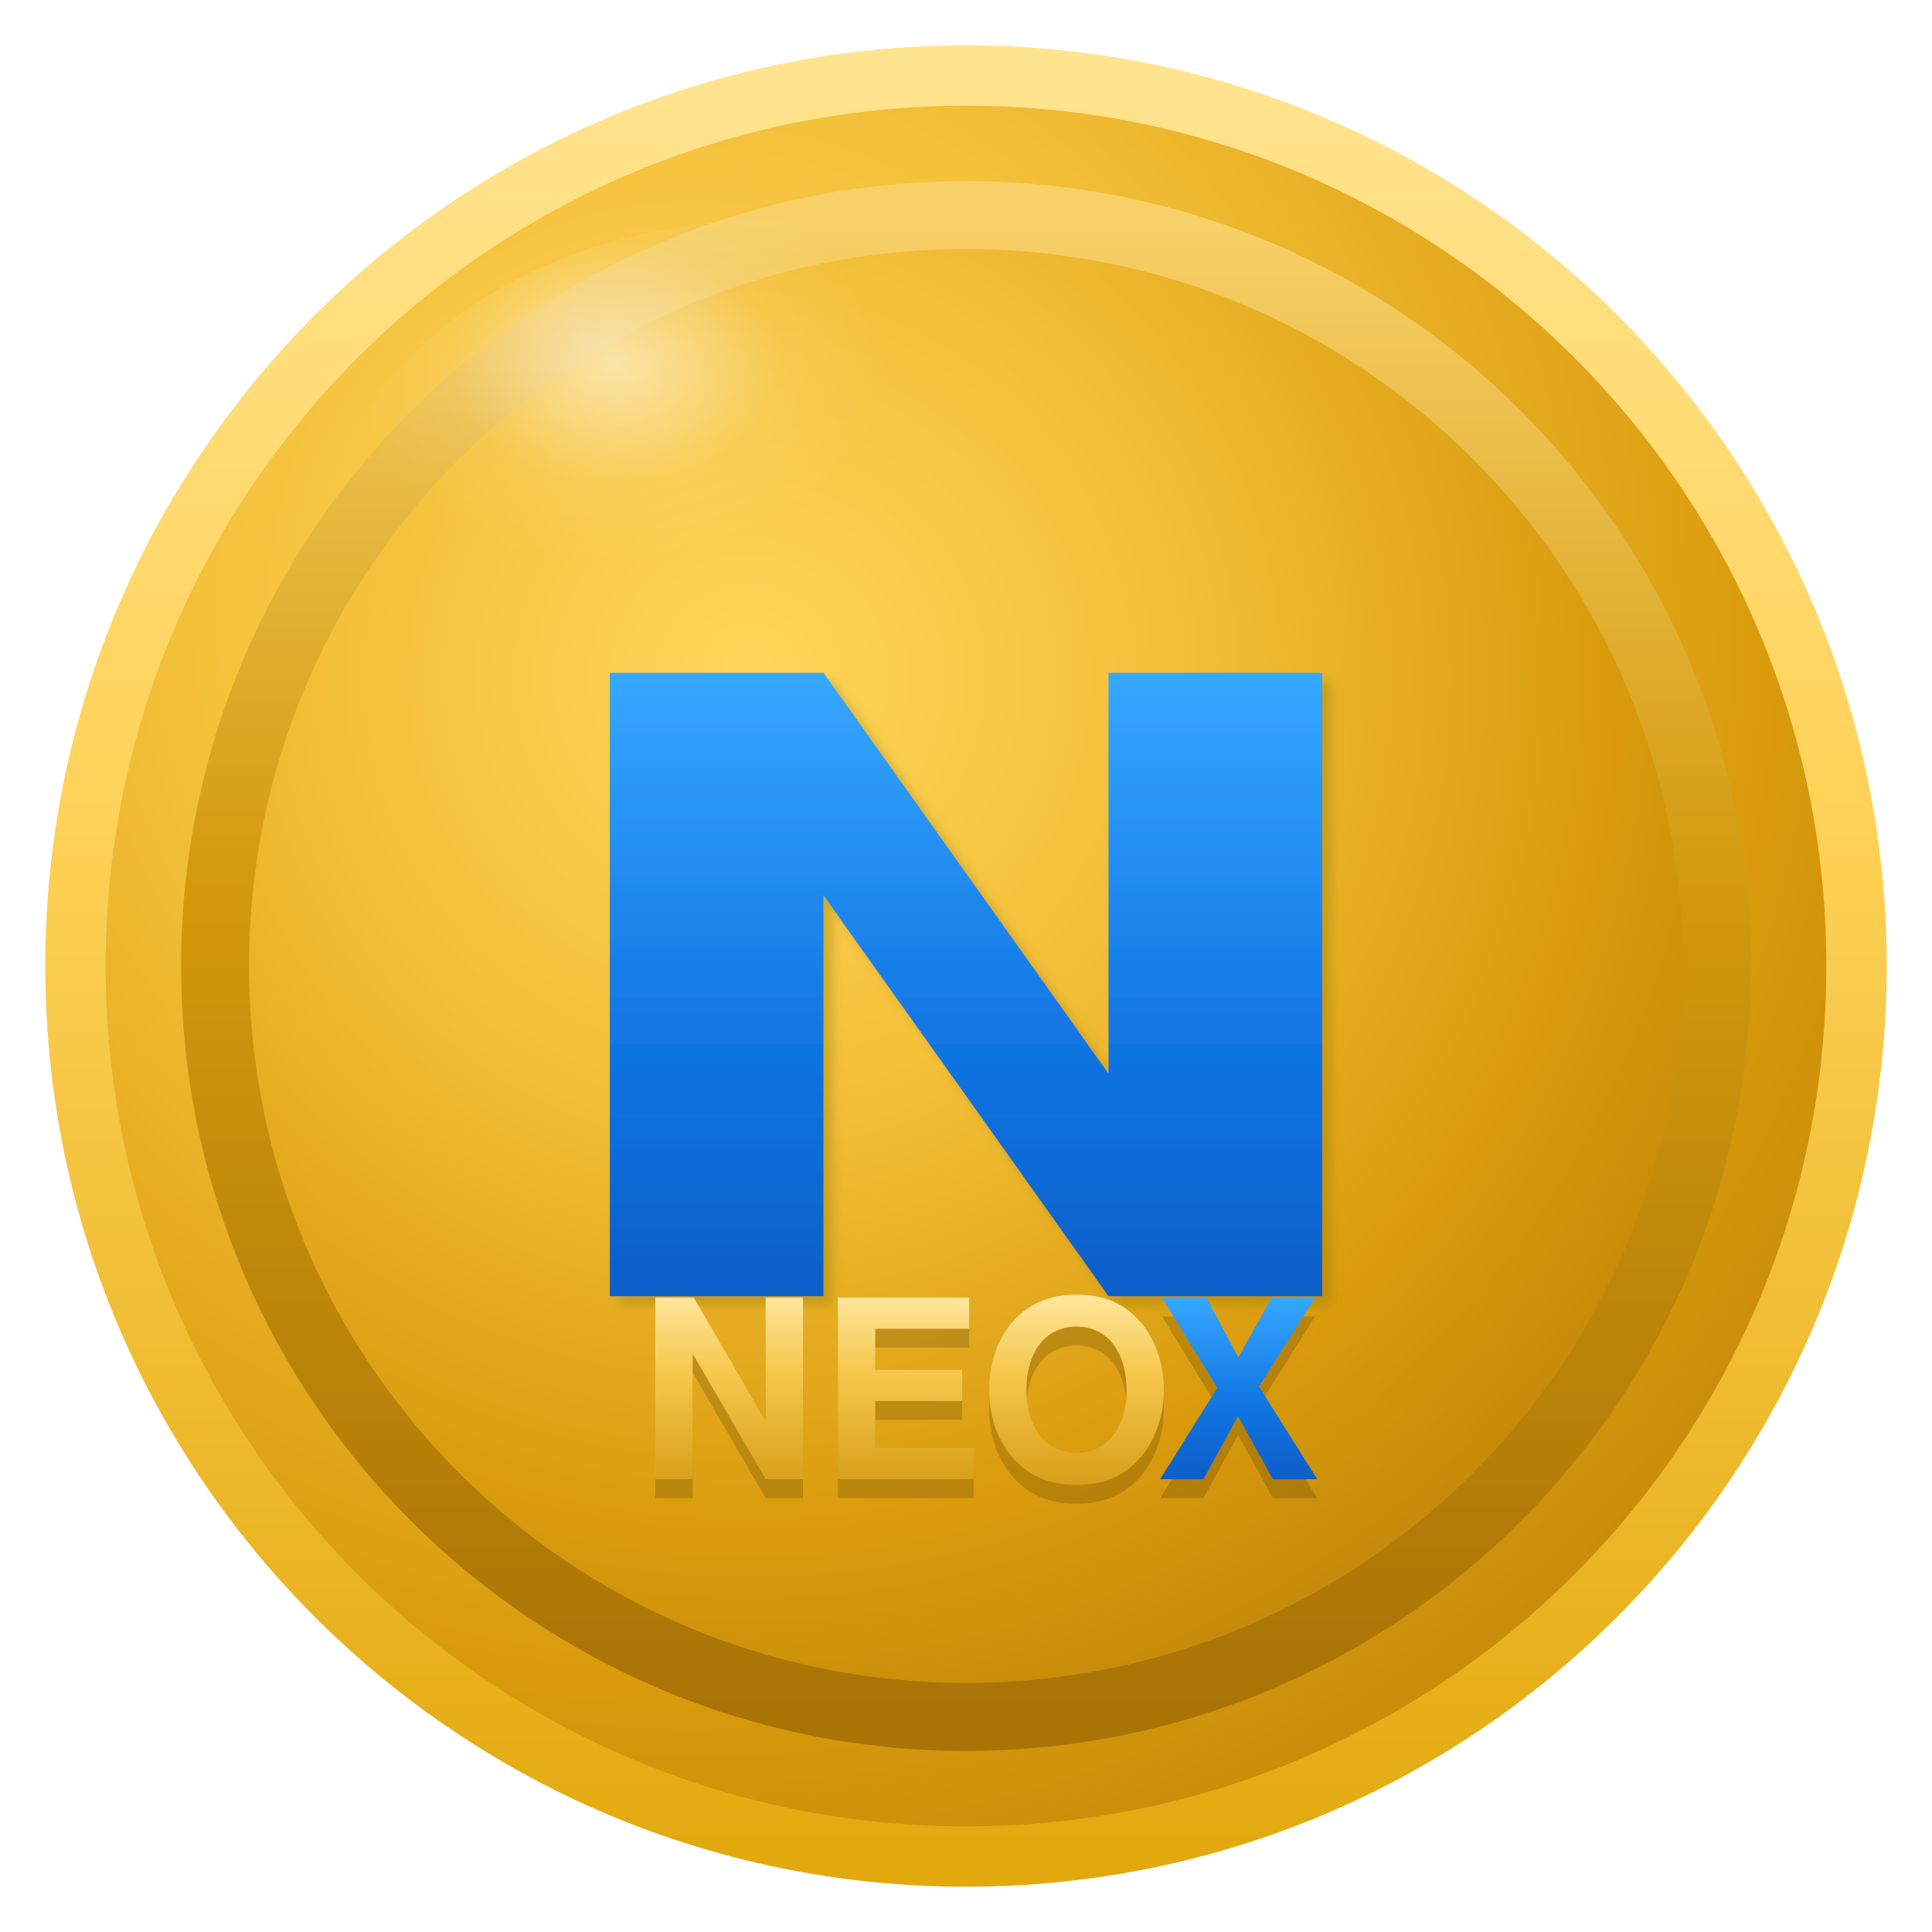
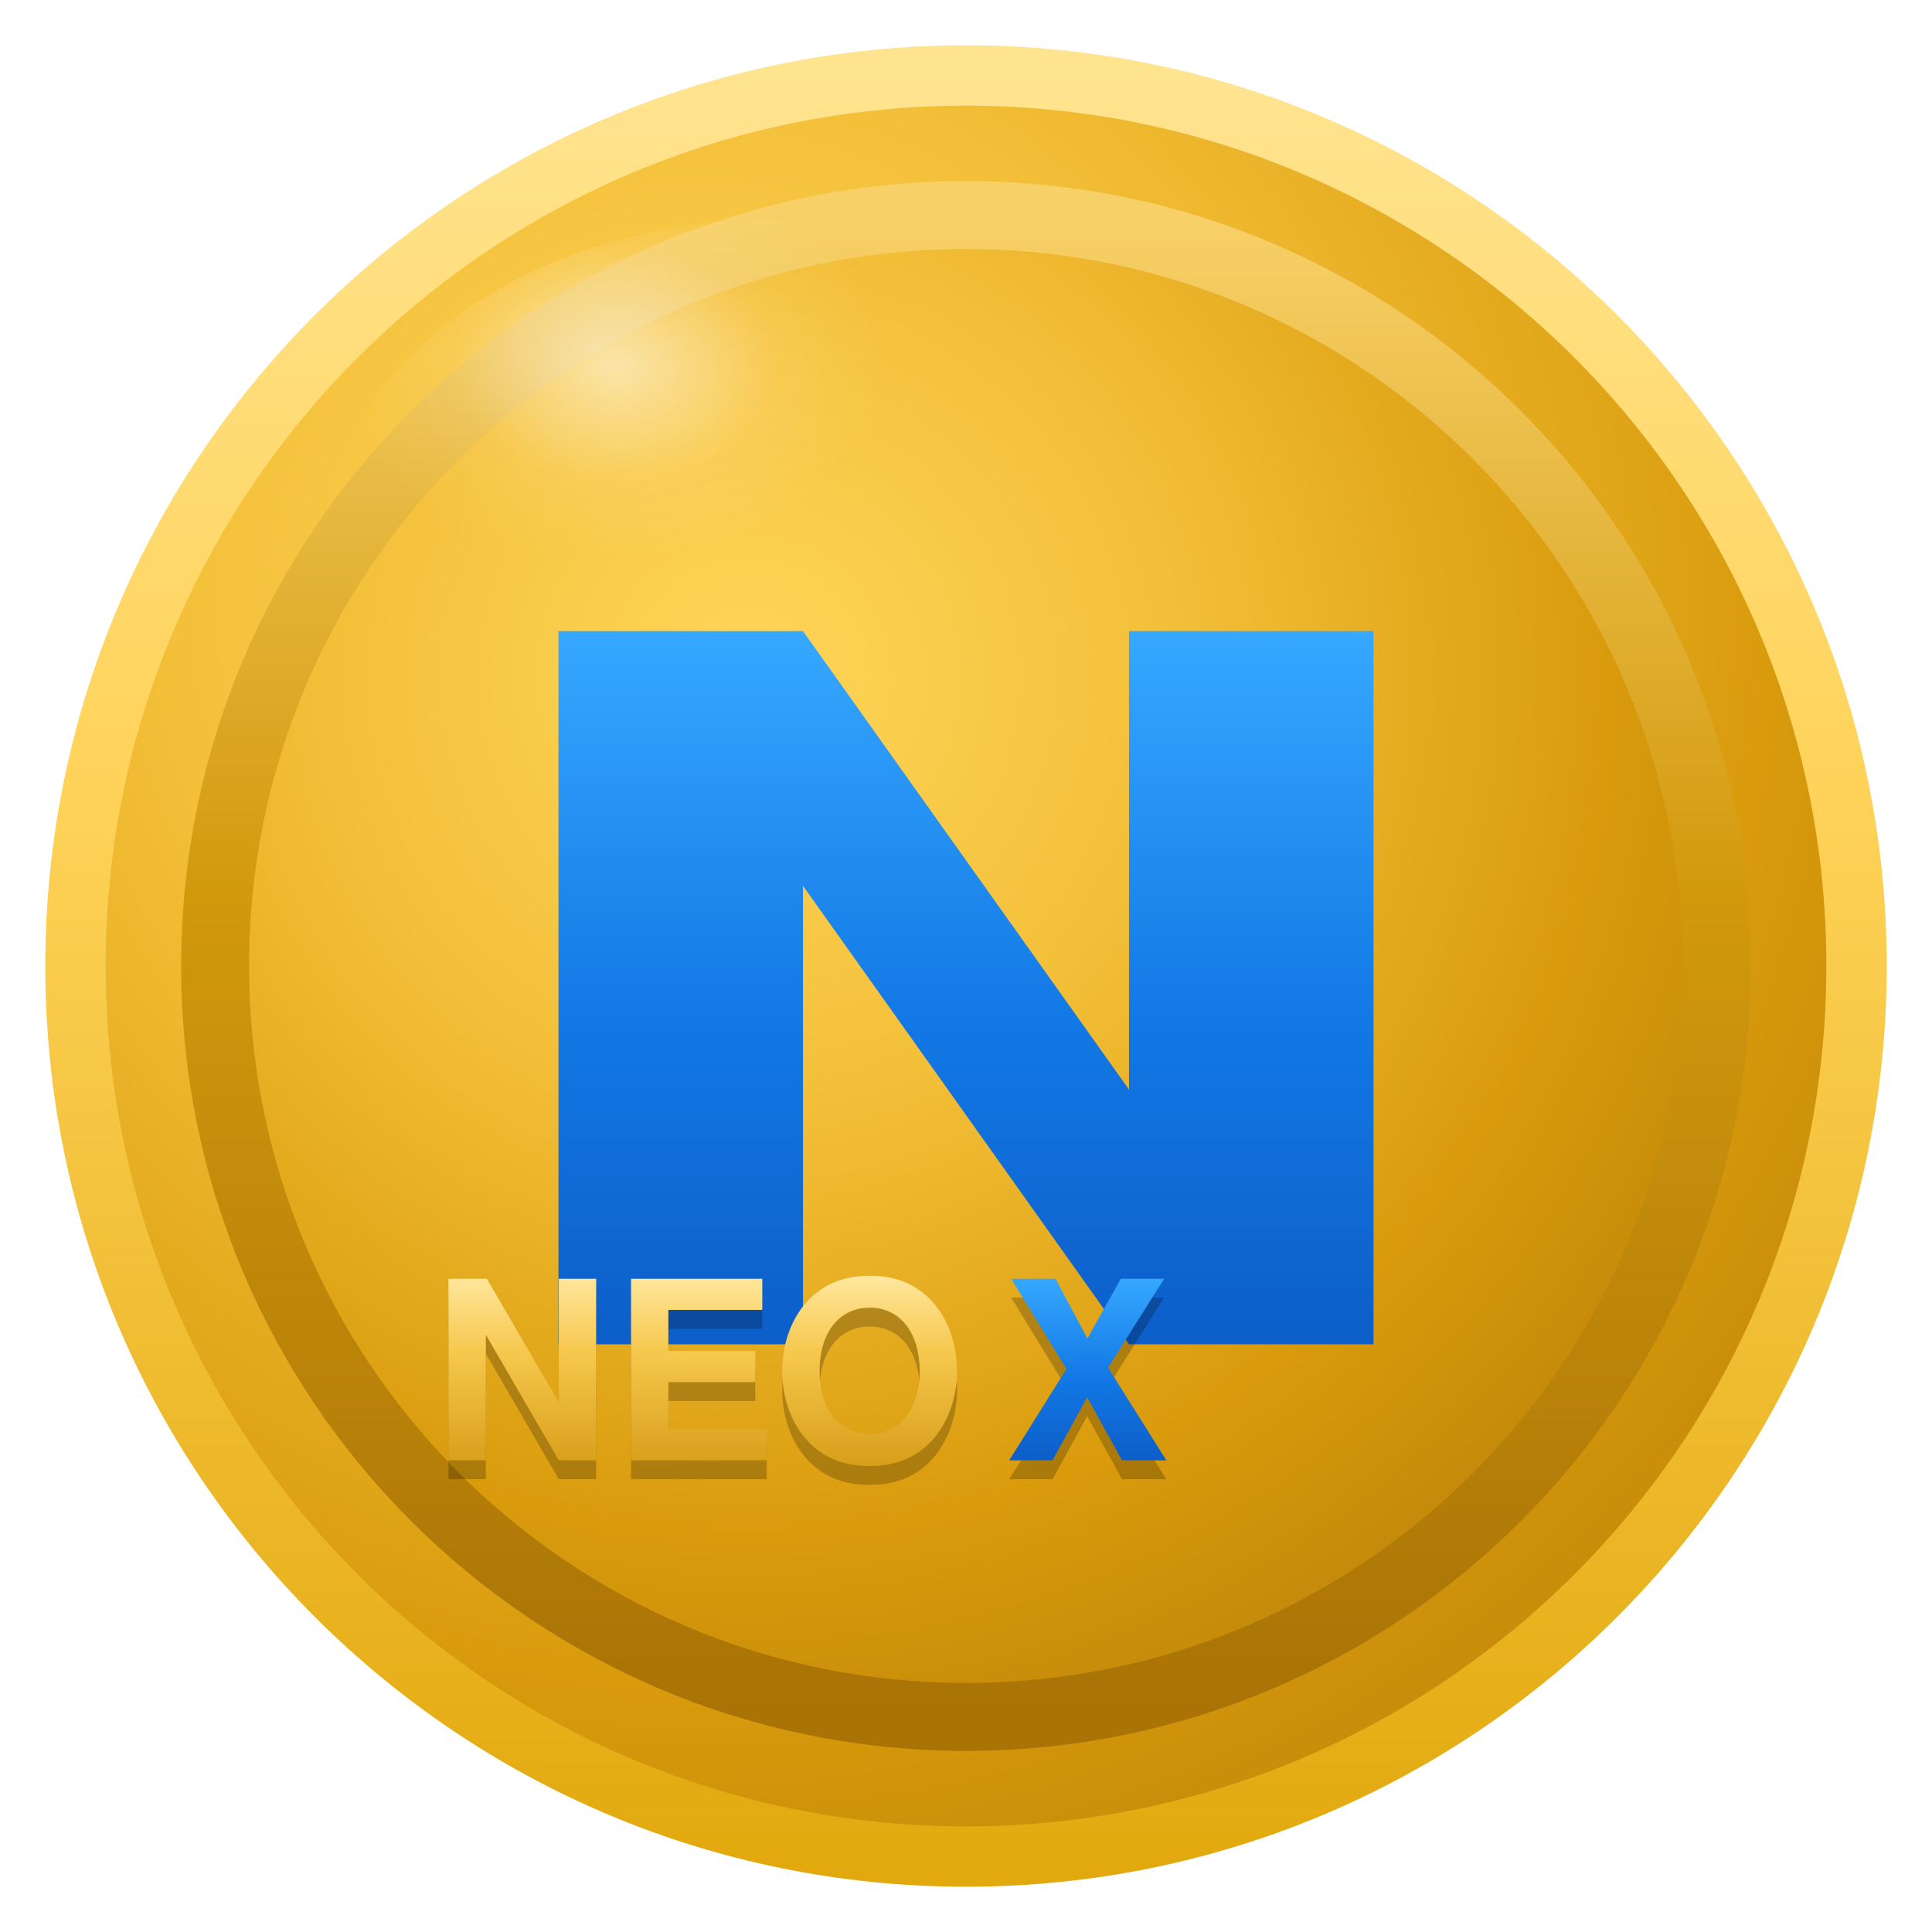
<svg xmlns="http://www.w3.org/2000/svg" viewBox="0 0 512 512" role="img" aria-label="NeoX Coin (embossed)">
  <defs>
    <radialGradient id="goldRadial" cx="35%" cy="30%" r="85%">
      <stop offset="0%" stop-color="#ffd65a" />
      <stop offset="35%" stop-color="#f3bf38" />
      <stop offset="70%" stop-color="#d99b0c" />
      <stop offset="100%" stop-color="#b87f08" />
    </radialGradient>
    <linearGradient id="rimLight" x1="0" y1="0" x2="0" y2="1">
      <stop offset="0%" stop-color="#ffe490" />
      <stop offset="40%" stop-color="#ffd35a" />
      <stop offset="100%" stop-color="#e2a90e" />
    </linearGradient>
    <linearGradient id="innerRim" x1="0" y1="0" x2="0" y2="1">
      <stop offset="0%" stop-color="#f7d067" />
      <stop offset="45%" stop-color="#d2990d" />
      <stop offset="100%" stop-color="#a97306" />
    </linearGradient>
    <linearGradient id="blueGrad" x1="0" y1="0" x2="0" y2="1">
      <stop offset="0%" stop-color="#36a8ff" />
      <stop offset="55%" stop-color="#1278e5" />
      <stop offset="100%" stop-color="#0d5ec9" />
    </linearGradient>
    <linearGradient id="goldText" x1="0" y1="0" x2="0" y2="1">
      <stop offset="0%" stop-color="#ffe79e" />
      <stop offset="40%" stop-color="#f6c84d" />
      <stop offset="100%" stop-color="#d79e19" />
    </linearGradient>
    <filter id="embossLight" x="-20%" y="-20%" width="140%" height="140%">
      <feOffset dx="-2" dy="-2" in="SourceAlpha" result="light" />
      <feGaussianBlur in="light" stdDeviation="1.2" result="blur1" />
      <feMerge>
        <feMergeNode in="blur1" />
        <feMergeNode in="SourceGraphic" />
      </feMerge>
    </filter>
    <filter id="embossShadow" x="-20%" y="-20%" width="140%" height="140%">
      <feOffset dx="2" dy="2" in="SourceAlpha" result="shadow" />
      <feGaussianBlur in="shadow" stdDeviation="1.2" result="blur2" />
      <feColorMatrix in="blur2" type="matrix" values="0 0 0 0 0.25                 0 0 0 0 0.18                 0 0 0 0 0                 0 0 0 0.35 0" result="dark" />
      <feMerge>
        <feMergeNode in="dark" />
        <feMergeNode in="SourceGraphic" />
      </feMerge>
    </filter>
    <radialGradient id="spec" cx="32%" cy="22%" r="30%">
      <stop offset="0%" stop-color="#fff" stop-opacity=".55" />
      <stop offset="60%" stop-color="#fff" stop-opacity=".08" />
      <stop offset="100%" stop-color="#fff" stop-opacity="0" />
    </radialGradient>
  </defs>
  <g>
    <circle cx="256" cy="256" r="236" fill="url(#goldRadial)" />
    <circle cx="256" cy="256" r="236" fill="none" stroke="url(#rimLight)" stroke-width="16" />
    <circle cx="256" cy="256" r="198" fill="none" stroke="url(#innerRim)" stroke-width="20" />
  </g>
  <circle cx="256" cy="256" r="190" fill="url(#goldRadial)" />
  <ellipse cx="206" cy="146" rx="120" ry="88" fill="url(#spec)" />
-   <g transform="translate(256,255) scale(1.18) translate(-256,-255)">
-     <path d="M176 190 L224 190 L288 280 L288 190 L336 190 L336 330 L288 330 L224 240 L224 330 L176 330 Z" fill="url(#blueGrad)" filter="url(#embossShadow)" />
+   <g transform="translate(256,255) scale(1.35) translate(-256,-255)">
+     <path d="M176 190 L224 190 L288 280 L288 190 L336 190 L336 330 L288 330 L224 240 L224 330 L176 330 Z" fill="url(#blueGrad)" filter="url(#softShadow)" />
  </g>
-   <g font-family="Arial Black, Helvetica, Arial, sans-serif" font-weight="900" text-anchor="middle">
-     <text x="240" y="397" font-size="66" opacity=".16" fill="#000">NEO</text>
-     <text x="328" y="397" font-size="66" opacity=".16" fill="#000">X</text>
-     <text x="240" y="392" font-size="66" fill="url(#goldText)">NEO</text>
-     <text x="328" y="392" font-size="66" fill="url(#blueGrad)">X</text>
+   <g font-family="Arial Black, Helvetica, Arial, sans-serif" font-weight="900">
+     <g opacity="0.22">
+       <text x="256" y="392" font-size="66" text-anchor="end" fill="#000">NEO</text>
+       <text x="256" y="392" font-size="66" text-anchor="start" fill="#000" dx="10">X</text>
+     </g>
+     <text x="256" y="387" font-size="66" text-anchor="end" fill="url(#goldText)">NEO</text>
+     <text x="256" y="387" font-size="66" text-anchor="start" fill="url(#blueGrad)" dx="10">X</text>
  </g>
</svg>
